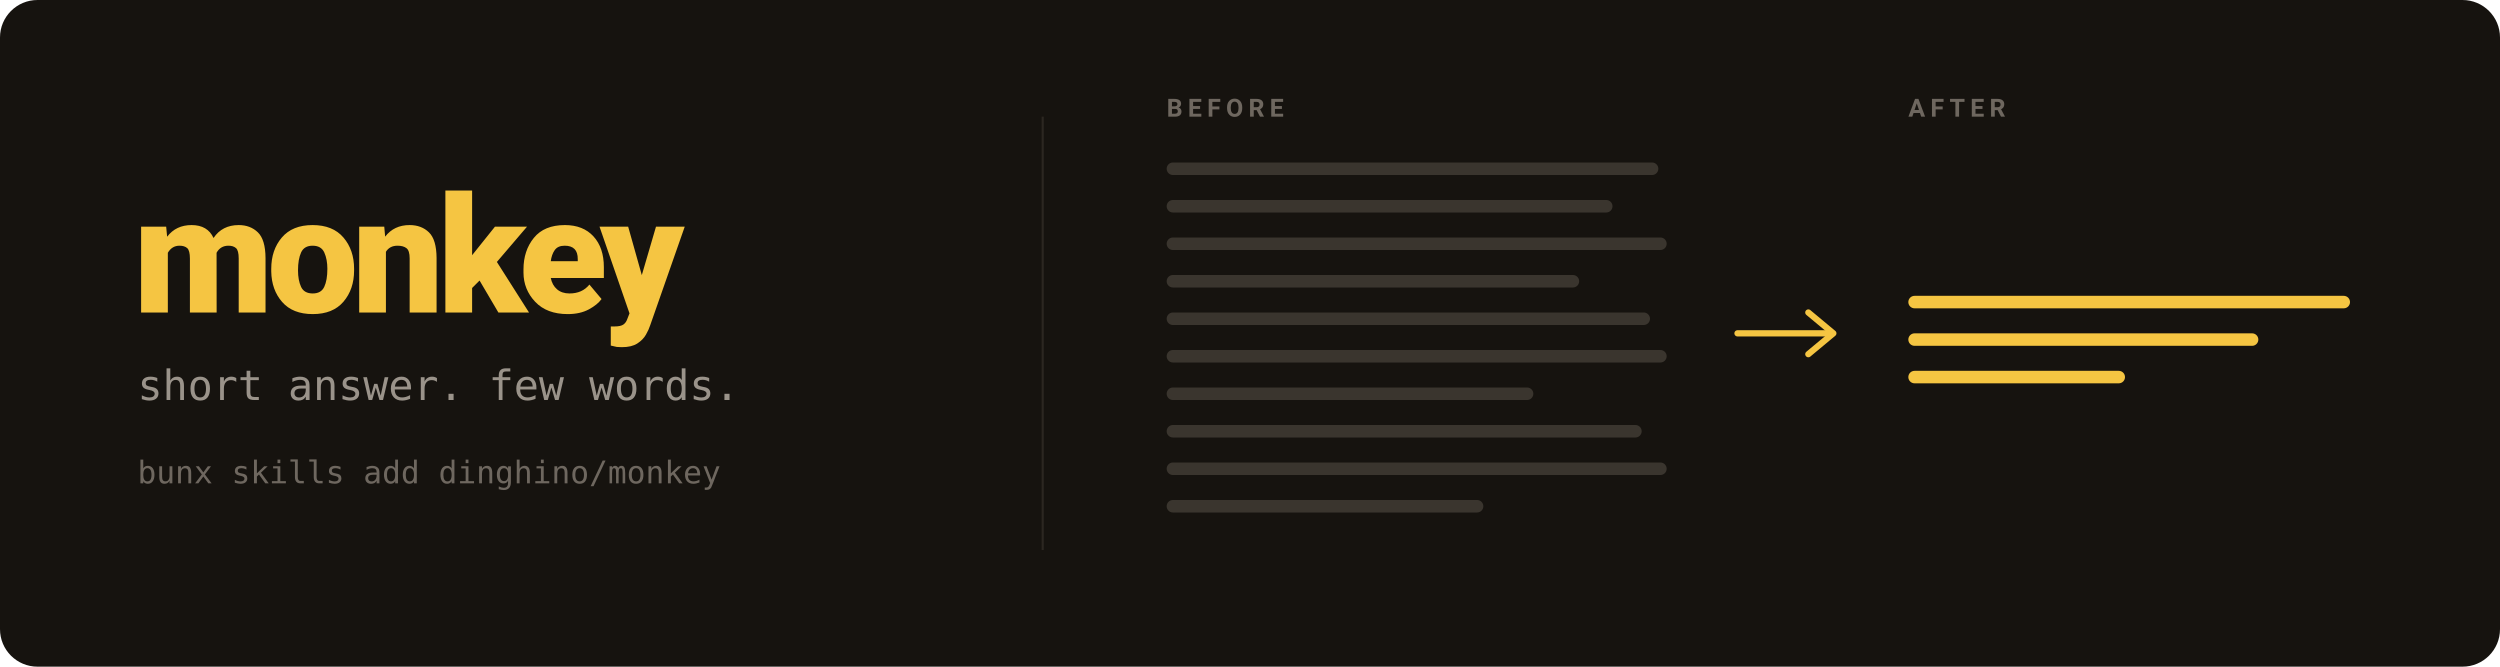
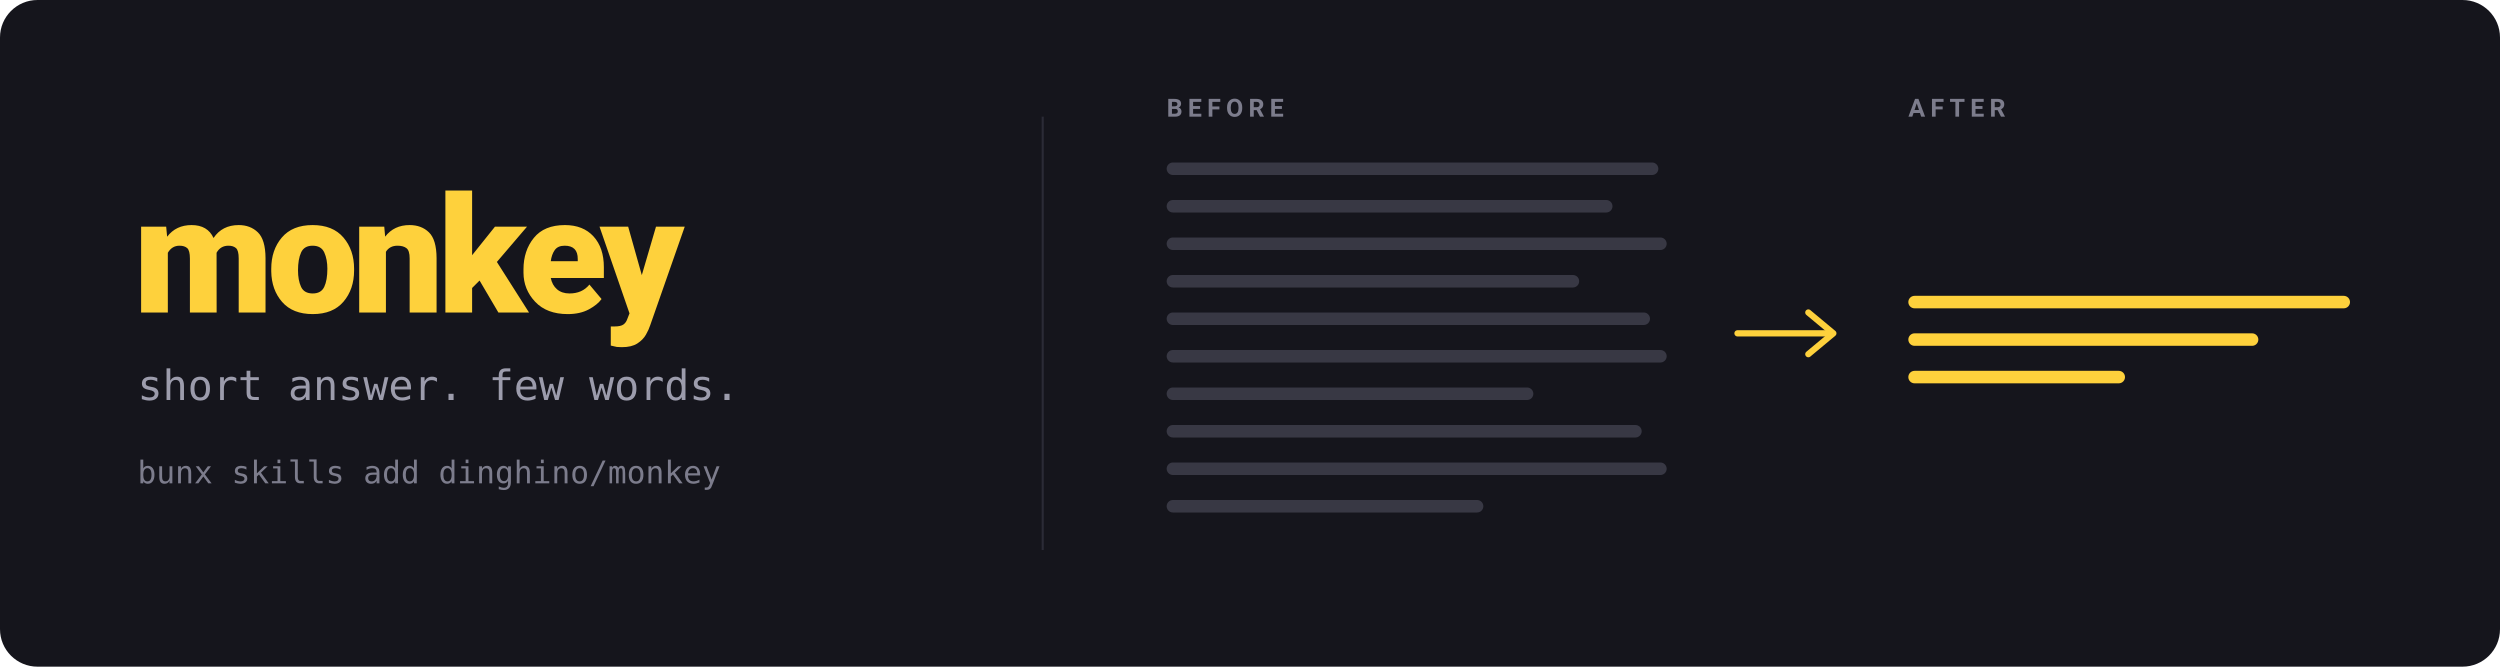
<svg xmlns="http://www.w3.org/2000/svg" viewBox="0 0 1200 320" width="1200" height="320" role="img" aria-label="monkey — short answer, few words. A wall of text collapsing to three lines.">
  <defs>
    <style>
      .wm { font: 800 78px ui-sans-serif, system-ui, -apple-system, "Segoe UI", Roboto, Helvetica, Arial, sans-serif; letter-spacing: -3px; }
      .tag { font: 400 20px ui-monospace, SFMono-Regular, Menlo, Consolas, monospace; }
      .cmd { font: 400 15px ui-monospace, SFMono-Regular, Menlo, Consolas, monospace; }
      .lbl { font: 600 12px ui-sans-serif, system-ui, -apple-system, "Segoe UI", Roboto, Helvetica, Arial, sans-serif; letter-spacing: 2.5px; }
    </style>
  </defs>
-   <rect width="1200" height="320" rx="18" fill="#16130F" />
-   <text class="wm" x="64" y="150" fill="#F5C542">monkey</text>
-   <text class="tag" x="66" y="192" fill="#9A938A">short answer. few words.</text>
-   <text class="cmd" x="66" y="232" fill="#6E675F">bunx skills add dinghino/monkey</text>
-   <rect x="500" y="56" width="1" height="208" fill="#2C2721" />
-   <text class="lbl" x="560" y="56" fill="#6E675F">BEFORE</text>
-   <g fill="#3A352E">
+   <rect width="1200" height="320" rx="18" fill="#15151C" />
+   <text class="wm" x="64" y="150" fill="#FED13C">monkey</text>
+   <text class="tag" x="66" y="192" fill="#9C9CAC">short answer. few words.</text>
+   <text class="cmd" x="66" y="232" fill="#7C7C8C">bunx skills add dinghino/monkey</text>
+   <rect x="500" y="56" width="1" height="208" fill="#2B2B36" />
+   <text class="lbl" x="560" y="56" fill="#7C7C8C">BEFORE</text>
+   <g fill="#383844">
    <rect x="560" y="78" width="236" height="6" rx="3" />
    <rect x="560" y="96" width="214" height="6" rx="3" />
    <rect x="560" y="114" width="240" height="6" rx="3" />
    <rect x="560" y="132" width="198" height="6" rx="3" />
    <rect x="560" y="150" width="232" height="6" rx="3" />
    <rect x="560" y="168" width="240" height="6" rx="3" />
    <rect x="560" y="186" width="176" height="6" rx="3" />
    <rect x="560" y="204" width="228" height="6" rx="3" />
    <rect x="560" y="222" width="240" height="6" rx="3" />
    <rect x="560" y="240" width="152" height="6" rx="3" />
  </g>
-   <g stroke="#F5C542" stroke-width="3" fill="none" stroke-linecap="round" stroke-linejoin="round">
+   <g stroke="#FED13C" stroke-width="3" fill="none" stroke-linecap="round" stroke-linejoin="round">
    <path d="M834 160 h44" />
    <path d="M868 150 l12 10 -12 10" />
  </g>
-   <text class="lbl" x="916" y="56" fill="#6E675F">AFTER</text>
-   <g fill="#F5C542">
+   <text class="lbl" x="916" y="56" fill="#7C7C8C">AFTER</text>
+   <g fill="#FED13C">
    <rect x="916" y="142" width="212" height="6" rx="3" />
    <rect x="916" y="160" width="168" height="6" rx="3" />
    <rect x="916" y="178" width="104" height="6" rx="3" />
  </g>
</svg>
